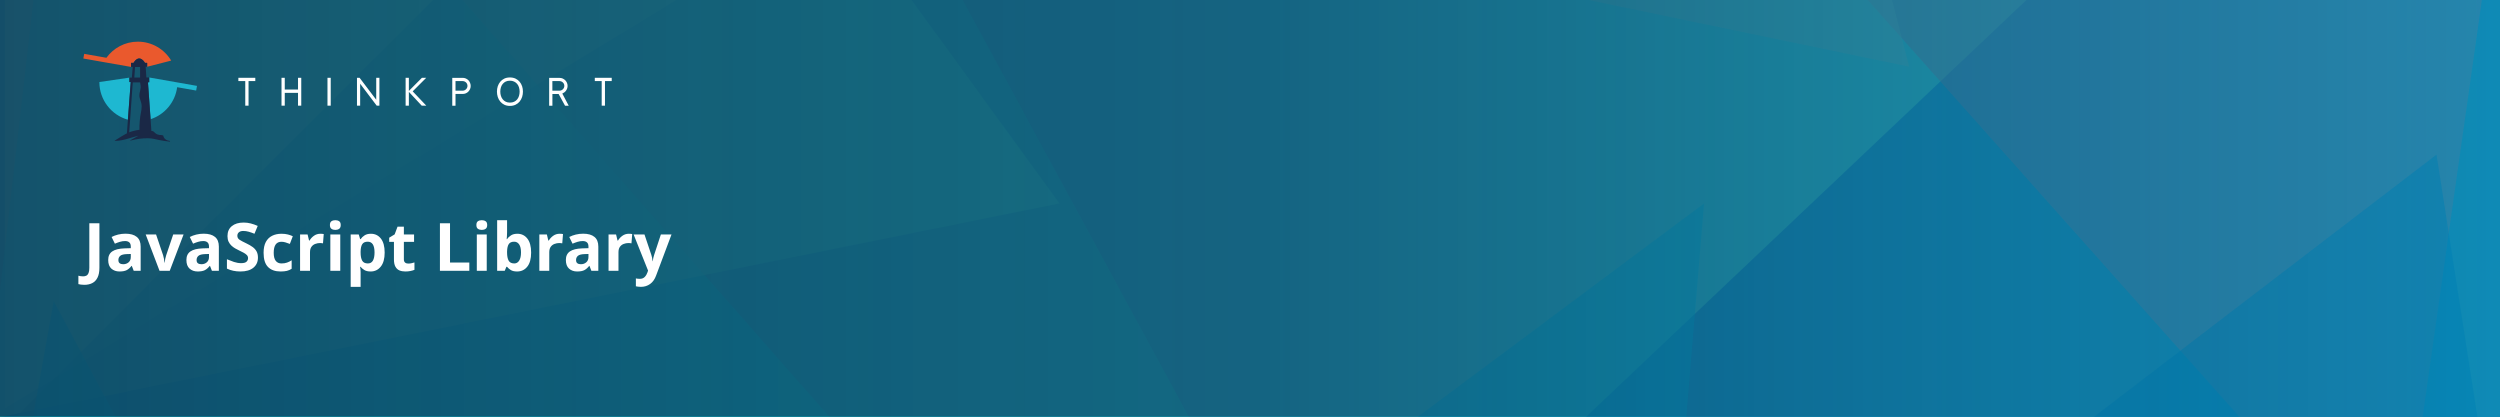
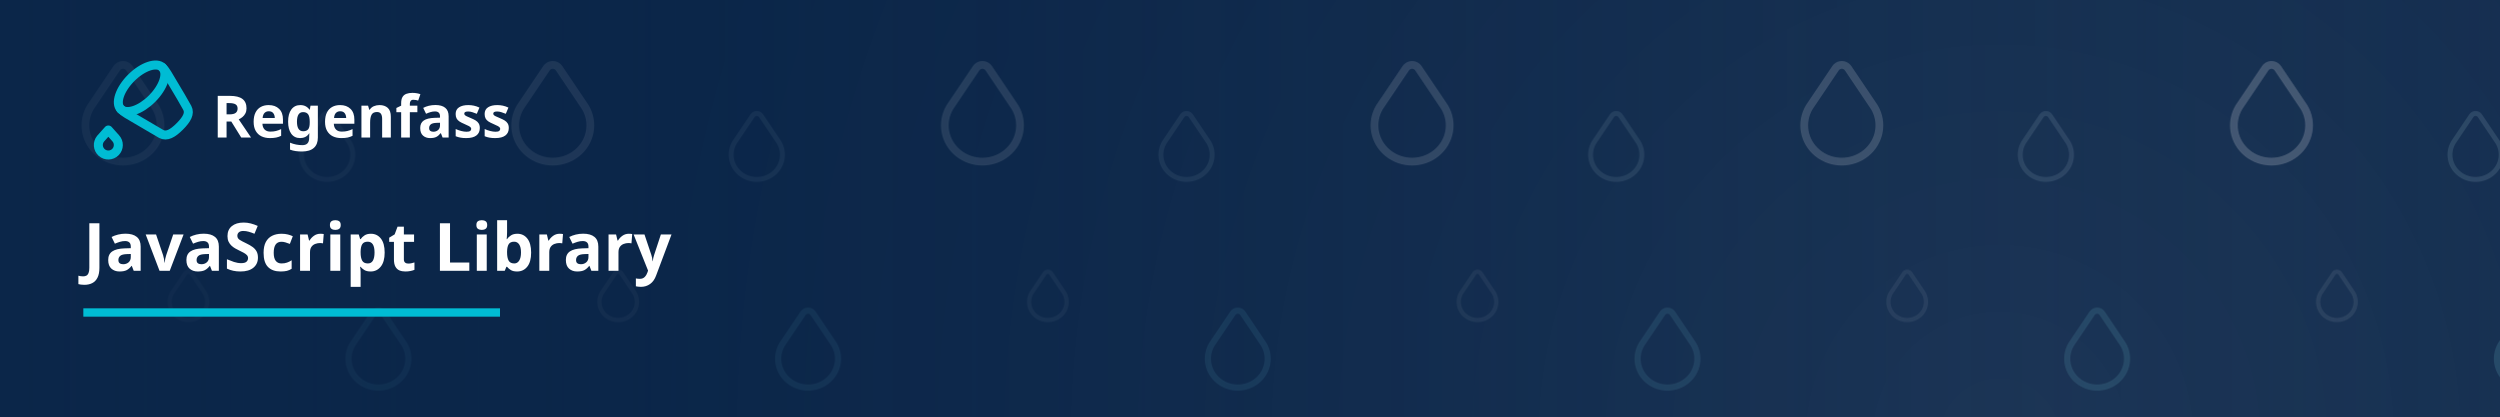
<svg xmlns="http://www.w3.org/2000/svg" width="1200" height="200" viewBox="0 0 1200 200" fill="none">
  <defs>
-     <style>
-   @keyframes rotate1 { from { transform: rotate(0deg); } to { transform: rotate(360deg); } }
-   @keyframes rotate2 { from { transform: rotate(0deg); } to { transform: rotate(-360deg); } }
-   @keyframes colorShift {
-     0% { fill-opacity: 0.2; }
-     25% { fill-opacity: 0.8; }
-     50% { fill-opacity: 0.2; }
-     75% { fill-opacity: 0.8; }
-     100% { fill-opacity: 0.2; }
-   }
-   @keyframes zoom {
-     0% { transform: scale(1); }
-     50% { transform: scale(1.2); }
-     100% { transform: scale(1); }
-   }
-   /* Gruppe 1 - Startet sofort */
-   .polygon-1 { animation: rotate1 270s linear infinite, colorShift 36s ease-in-out infinite, zoom 54s ease-in-out infinite; transform-origin: center; }
-   .polygon-2 { animation: rotate2 270s linear infinite, colorShift 36s ease-in-out infinite, zoom 54s ease-in-out infinite; transform-origin: center; animation-delay: 3s; }
-   .polygon-3 { animation: rotate1 270s linear infinite, colorShift 36s ease-in-out infinite, zoom 54s ease-in-out infinite; transform-origin: center; animation-delay: 6s; }
-   
-   /* Gruppe 2 - Startet nach 2s */
-   .polygon-4 { animation: rotate2 270s linear infinite, colorShift 36s ease-in-out infinite, zoom 54s ease-in-out infinite; transform-origin: center; animation-delay: 9s; }
-   .polygon-5 { animation: rotate1 270s linear infinite, colorShift 36s ease-in-out infinite, zoom 54s ease-in-out infinite; transform-origin: center; animation-delay: 12s; }
-   .polygon-6 { animation: rotate2 270s linear infinite, colorShift 36s ease-in-out infinite, zoom 54s ease-in-out infinite; transform-origin: center; animation-delay: 15s; }
-   
-   /* Gruppe 3 - Startet nach 4s */
-   .polygon-7 { animation: rotate1 270s linear infinite, colorShift 36s ease-in-out infinite, zoom 54s ease-in-out infinite; transform-origin: center; animation-delay: 18s; }
-   .polygon-8 { animation: rotate2 270s linear infinite, colorShift 36s ease-in-out infinite, zoom 54s ease-in-out infinite; transform-origin: center; animation-delay: 21s; }
-   .polygon-9 { animation: rotate1 270s linear infinite, colorShift 36s ease-in-out infinite, zoom 54s ease-in-out infinite; transform-origin: center; animation-delay: 24s; }
-   
-   /* Gruppe 4 - Startet nach 6s */
-   .polygon-10 { animation: rotate2 270s linear infinite, colorShift 36s ease-in-out infinite, zoom 54s ease-in-out infinite; transform-origin: center; animation-delay: 27s; }
-   .polygon-11 { animation: rotate1 270s linear infinite, colorShift 36s ease-in-out infinite, zoom 54s ease-in-out infinite; transform-origin: center; animation-delay: 30s; }
-   .polygon-12 { animation: rotate2 270s linear infinite, colorShift 36s ease-in-out infinite, zoom 54s ease-in-out infinite; transform-origin: center; animation-delay: 33s; }
- </style>
-     <linearGradient id="readmeOverlay" x1="0" x2="1" y1="0" y2="0" gradientUnits="objectBoundingBox">
-       <stop offset="0" stop-color="#0B2649" stop-opacity="0.72" />
-       <stop offset="0.5" stop-color="#0B2649" stop-opacity="0.5" />
+     <pattern id="raindrop-wallpaper-dark" x="0" y="0" width="176" height="176" patternUnits="userSpaceOnUse">
+       <g stroke-linecap="round" stroke-linejoin="round" fill="none">
+         <g opacity="0.2" transform="translate(24 20) scale(2.2)">
+           <path d="M7.502 19.423c2.602 2.105 6.395 2.105 8.996 0c2.602 -2.105 3.262 -5.708 1.566 -8.546l-4.89 -7.26c-.42 -.625 -1.287 -.803 -1.936 -.397a1.376 1.376 0 0 0 -.41 .397l-4.893 7.26c-1.695 2.838 -1.035 6.441 1.567 8.546" stroke="#FFFFFF" stroke-width="1.45" />
+         </g>
+         <g opacity="0.12" transform="translate(116 42) scale(1.5)">
+           <path d="M7.502 19.423c2.602 2.105 6.395 2.105 8.996 0c2.602 -2.105 3.262 -5.708 1.566 -8.546l-4.89 -7.26c-.42 -.625 -1.287 -.803 -1.936 -.397a1.376 1.376 0 0 0 -.41 .397l-4.893 7.26c-1.695 2.838 -1.035 6.441 1.567 8.546" stroke="#D2F7FF" stroke-width="1.35" />
+         </g>
+         <g opacity="0.08" transform="translate(64 108) scale(1.1)">
+           <path d="M7.502 19.423c2.602 2.105 6.395 2.105 8.996 0c2.602 -2.105 3.262 -5.708 1.566 -8.546l-4.89 -7.26c-.42 -.625 -1.287 -.803 -1.936 -.397a1.376 1.376 0 0 0 -.41 .397l-4.893 7.26c-1.695 2.838 -1.035 6.441 1.567 8.546" stroke="#FFFFFF" stroke-width="1.6" />
+         </g>
+         <g opacity="0.14" transform="translate(134 122) scale(1.75)">
+           <path d="M7.502 19.423c2.602 2.105 6.395 2.105 8.996 0c2.602 -2.105 3.262 -5.708 1.566 -8.546l-4.89 -7.26c-.42 -.625 -1.287 -.803 -1.936 -.397a1.376 1.376 0 0 0 -.41 .397l-4.893 7.26c-1.695 2.838 -1.035 6.441 1.567 8.546" stroke="#7BE0F2" stroke-width="1.45" />
+         </g>
+       </g>
+     </pattern>
+     <radialGradient id="ambient-glow-dark" cx="0" cy="0" r="1" gradientUnits="userSpaceOnUse" gradientTransform="translate(820 180) rotate(135) scale(560 560)">
+       <stop stop-color="#FFFFFF" stop-opacity="0.08" />
+       <stop offset="1" stop-color="#FFFFFF" stop-opacity="0" />
+     </radialGradient>
+     <clipPath id="readme-header-bg-clip">
+       <rect width="1200" height="200" />
+     </clipPath>
+     <linearGradient id="readme-header-overlay" x1="0" x2="1" y1="0" y2="0" gradientUnits="objectBoundingBox">
+       <stop offset="0" stop-color="#0B2649" stop-opacity="0.8" />
      <stop offset="1" stop-color="#0B2649" stop-opacity="0" />
    </linearGradient>
  </defs>
-   <g transform="translate(600,100) scale(1.171875) translate(-512,-512)">
-     <rect x="0" y="0" width="1024" height="1024" fill="#1ea1b9" />
-     <g transform="scale(4) translate(0.5 0.5)">
-       <polygon class="polygon-1" fill="#57c8b9" fill-opacity="0.502" points="0,0 268,-15 0,148" />
-       <polygon class="polygon-2" fill="#0077b4" fill-opacity="0.502" points="257,271 260,56 54,251" />
-       <polygon class="polygon-3" fill="#00c4d1" fill-opacity="0.502" points="-16,271 8,62 162,237" />
-       <polygon class="polygon-4" fill="#3f82a3" fill-opacity="0.502" points="245,167 105,10 271,-16" />
-       <polygon class="polygon-5" fill="#36cbc0" fill-opacity="0.502" points="-16,152 108,127 4,-16" />
-       <polygon class="polygon-6" fill="#0081b5" fill-opacity="0.502" points="87,246 271,263 249,122" />
-       <polygon class="polygon-7" fill="#53c3bb" fill-opacity="0.502" points="163,11 -9,61 4,-16" />
-       <polygon class="polygon-8" fill="#009ec3" fill-opacity="0.502" points="174,127 162,271 13,247" />
-       <polygon class="polygon-9" fill="#369db2" fill-opacity="0.502" points="162,-16 195,113 94,92" />
-       <polygon class="polygon-10" fill="#16b6bf" fill-opacity="0.502" points="130,165 -16,166 79,71" />
-       <polygon class="polygon-11" fill="#02c0d2" fill-opacity="0.502" points="74,266 5,137 -16,254" />
-       <polygon class="polygon-12" fill="#4484a4" fill-opacity="0.502" points="271,77 187,21 252,-16" />
+   <g clip-path="url(#readme-header-bg-clip)" transform="scale(1.171875)">
+     <rect width="1024" height="1024" fill="#0B2649" />
+     <rect width="1024" height="1024" fill="url(#raindrop-wallpaper-dark)" />
+     <rect width="1024" height="1024" fill="url(#ambient-glow-dark)" />
+   </g>
+   <rect width="1200" height="200" fill="url(#readme-header-overlay)" />
+   <g transform="translate(40, 24)" fill="none">
+     <g stroke="#00BCD4" stroke-width="1.8" stroke-linecap="round" stroke-linejoin="round" transform="scale(2.4)">
+       <path d="M5 16l1.465 1.638a2 2 0 1 1 -3.015 .099l1.55 -1.737" />
+       <path d="M13.737 9.737c2.299 -2.3 3.23 -5.095 2.081 -6.245c-1.15 -1.15 -3.945 -.217 -6.244 2.082c-2.3 2.299 -3.231 5.095 -2.082 6.244c1.15 1.15 3.946 .218 6.245 -2.081" />
+       <path d="M7.492 11.818c.362 .362 .768 .676 1.208 .934l6.895 4.047c1.078 .557 2.255 -.075 3.692 -1.512c1.437 -1.437 2.07 -2.614 1.512 -3.692c-.372 -.718 -1.72 -3.017 -4.047 -6.895a6.015 6.015 0 0 0 -.934 -1.208" />
    </g>
-   </g>
-   <rect width="1200" height="200" fill="url(#readmeOverlay)" />
-   <g transform="translate(40, 20) scale(0.1714286)" fill="none">
-     <path fill="#FFFFFF" d="M820.1 162.6l-46.4-61.2-.2-.2h-7.3v78h8.9v-61.4l46.2 61.2.1.2h7.6v-78h-8.9zM683.6 101.2h9.1v78h-9.1zM601.1 134.1H564v-32.9h-9.1v78h9.1v-35.9h37.1v35.9h9.1v-78h-9.1zM434.1 110.4h19.3v68.8h9.2v-68.8h18.9v-9.2h-47.4zM960.1 101.2H948l-36.5 36.7v-36.7h-9.1v78h9.1v-38.6l35.9 38.5.1.1h12.8l-38.1-40.1zM1346.6 142.1c1.9-1.4 3.6-3 4.9-4.9 1.3-1.9 2.4-4 3.2-6.2.8-2.3 1.2-4.7 1.2-7.1 0-3.1-.6-6.1-1.8-8.8-1.2-2.7-2.8-5.1-4.8-7.1s-4.4-3.6-7.1-4.8c-2.7-1.2-5.7-1.8-8.7-1.8h-29.2v78h9.1v-32.9h17.4l18 32.9h10.3l-18-34.1c1.9-.9 3.8-1.9 5.5-3.2zm.2-18.3c0 1.8-.4 3.6-1.1 5.2-.7 1.6-1.7 3-2.9 4.2-1.2 1.2-2.6 2.2-4.2 2.9-1.6.7-3.4 1.1-5.2 1.1h-20.1v-26.8h20.1c1.8 0 3.6.4 5.2 1.1 1.6.7 3.1 1.7 4.3 2.9 1.2 1.2 2.2 2.6 2.9 4.2.6 1.7 1 3.4 1 5.2zM1432.1 101.2v9.2h19.3v68.8h9.2v-68.8h18.9v-9.2zM1221.7 112.3c-3-3.6-6.9-6.6-11.4-8.8-4.6-2.2-9.9-3.3-15.9-3.3s-11.3 1.1-15.8 3.3c-4.5 2.2-8.3 5.1-11.3 8.8-3 3.6-5.3 7.9-6.9 12.6-1.5 4.7-2.3 9.7-2.3 14.9 0 5.2.8 10.2 2.3 15 1.5 4.8 3.8 9.1 6.9 12.8 3 3.7 6.8 6.7 11.3 8.9 4.5 2.2 9.8 3.4 15.8 3.4s11.3-1.1 15.9-3.4c4.6-2.2 8.4-5.2 11.4-8.9s5.3-8 6.9-12.8c1.5-4.8 2.3-9.8 2.3-15 0-5.2-.8-10.2-2.3-14.9-1.6-4.7-3.9-9-6.9-12.6zm-.1 27.6c0 4.2-.6 8.2-1.7 11.9-1.1 3.7-2.9 7-5.1 9.8-2.3 2.8-5.1 5-8.5 6.6s-7.4 2.4-11.9 2.4c-4.4 0-8.4-.8-11.7-2.5-3.3-1.6-6.2-3.9-8.4-6.7-2.3-2.8-4-6.1-5.1-9.8-1.2-3.7-1.7-7.7-1.7-11.8s.6-8.1 1.7-11.8c1.1-3.7 2.9-7 5.1-9.7 2.3-2.8 5.1-5 8.4-6.6 3.3-1.6 7.3-2.4 11.7-2.4 4.5 0 8.5.8 11.9 2.5 3.4 1.6 6.2 3.9 8.5 6.6 2.3 2.8 4 6 5.1 9.7 1.1 3.7 1.7 7.7 1.7 11.8zM1078.1 107.9c-2-2-4.4-3.6-7.1-4.8-2.7-1.2-5.7-1.8-8.7-1.8H1033v78h9.1v-32.9h20.1c3.1 0 6-.6 8.7-1.7s5.1-2.8 7.1-4.8 3.6-4.4 4.8-7.1c1.2-2.7 1.8-5.7 1.8-8.8s-.6-6.1-1.8-8.8c-1.1-2.9-2.7-5.3-4.7-7.3zm-2.5 15.9c0 1.8-.4 3.6-1.1 5.2-.7 1.6-1.7 3-2.9 4.2-1.2 1.2-2.6 2.2-4.2 2.9-1.6.7-3.4 1.1-5.2 1.1h-20.1v-26.8h20.1c1.8 0 3.6.4 5.2 1.1 1.6.7 3.1 1.7 4.3 2.9 1.2 1.2 2.2 2.6 2.9 4.2.6 1.7 1 3.4 1 5.2z" />
-     <path fill="none" d="M158.9 71h-14.1l-2 29.6h16.1zM157.8 224.2c1.4-22.2 5.5-29.7 5.5-43.2 0-13.5-6.4-19.8-6.4-30.6 0-7.9 2.8-12.6 3.7-22.6.3-2.7-.3-7.4-1.7-13.9h-20.5l-9.9 139.8c7.2-2.8 16.7-5.5 28.6-7.1-.1-6.2.2-13.7.7-22.4z" />
-     <path fill="#1eb8d1" d="M130.9 220.1v-.4.4z" />
-     <path fill="#ea592d" d="M133.6 59.4h6.9c17.1-27.7 32.2 0 32.2 0h6.1v10.8L246 53c-19-31.8-53.7-53-93.3-53-36.2 0-68.3 17.8-88.1 45.1l-62.2-11L0 47.2l133.6 23.5V59.4z" />
-     <path fill="#1eb8d1" d="M184.6 100.3v13.4H181l7.4 103.4c39.3-12.9 68.8-47.5 74.3-89.6l53.2 9.4 2.3-13.1-133.6-23.5zM124.7 218.5l7.9-105.3H129v-12.5L44.9 113c0 50.2 33.7 92.6 79.8 105.5z" />
-     <path fill="#1a2846" d="M223.9 263.4c-.2-.9-3.4-1.9-5.2-1.9-8 .2-14.3-2-19.2-7.2-2.2-2.4-4.7-4.7-8.9-4.2l-9.7-136.4h3.6v-13.4h-8l-1.9-30.1h4.1V59.4h-6.1s-15.1-27.7-32.2 0h-6.9v11.3h4.8l-2.5 30H129v12.5h3.7l-10.8 143.6c-1.1.5-2.1 1-3 1.5-2.4 1.1-7.3 4.1-12.7 7.3-4.2 2.4-8.3 5.1-12.5 7.8-2.4 1.5-4.5 2.8-5.7 3.6l.3.9c24.5-.3 44.5-9.7 66.2-14.6-7.8 4.3-15.6 8.6-24.6 13.7 2.3-.3 3-.2 3.6-.4 16-4 32.5-6.7 49.1-6.1 10.1.3 19.9 2.7 29.7 4.9 9.9 2.2 19.8 3.3 29.9 4.5.3-.6.5-1.2.8-1.7-10.9-1.6-17.4-6.3-19.1-14.8zM144.8 71h14.1v29.5h-16.1l2-29.5zm13 153.2c-.6 8.7-.8 16.1-.7 22.5-11.9 1.6-21.4 4.3-28.6 7.1l9.9-139.8h20.5c1.4 6.5 1.9 11.2 1.7 13.9-.9 10-3.7 14.7-3.7 22.6 0 10.8 6.4 17.1 6.4 30.6s-4 20.9-5.5 43.1z" />
+     <text x="62" y="42" font-family="system-ui, sans-serif" font-size="28" font-weight="700" fill="#FFFFFF">Regenfass</text>
  </g>
  <text x="40" y="130" font-family="system-ui, sans-serif" font-size="32" font-weight="700" fill="#FFFFFF">JavaScript Library</text>
+   <rect x="40" y="148" width="200" height="4" fill="#00BCD4" />
</svg>
